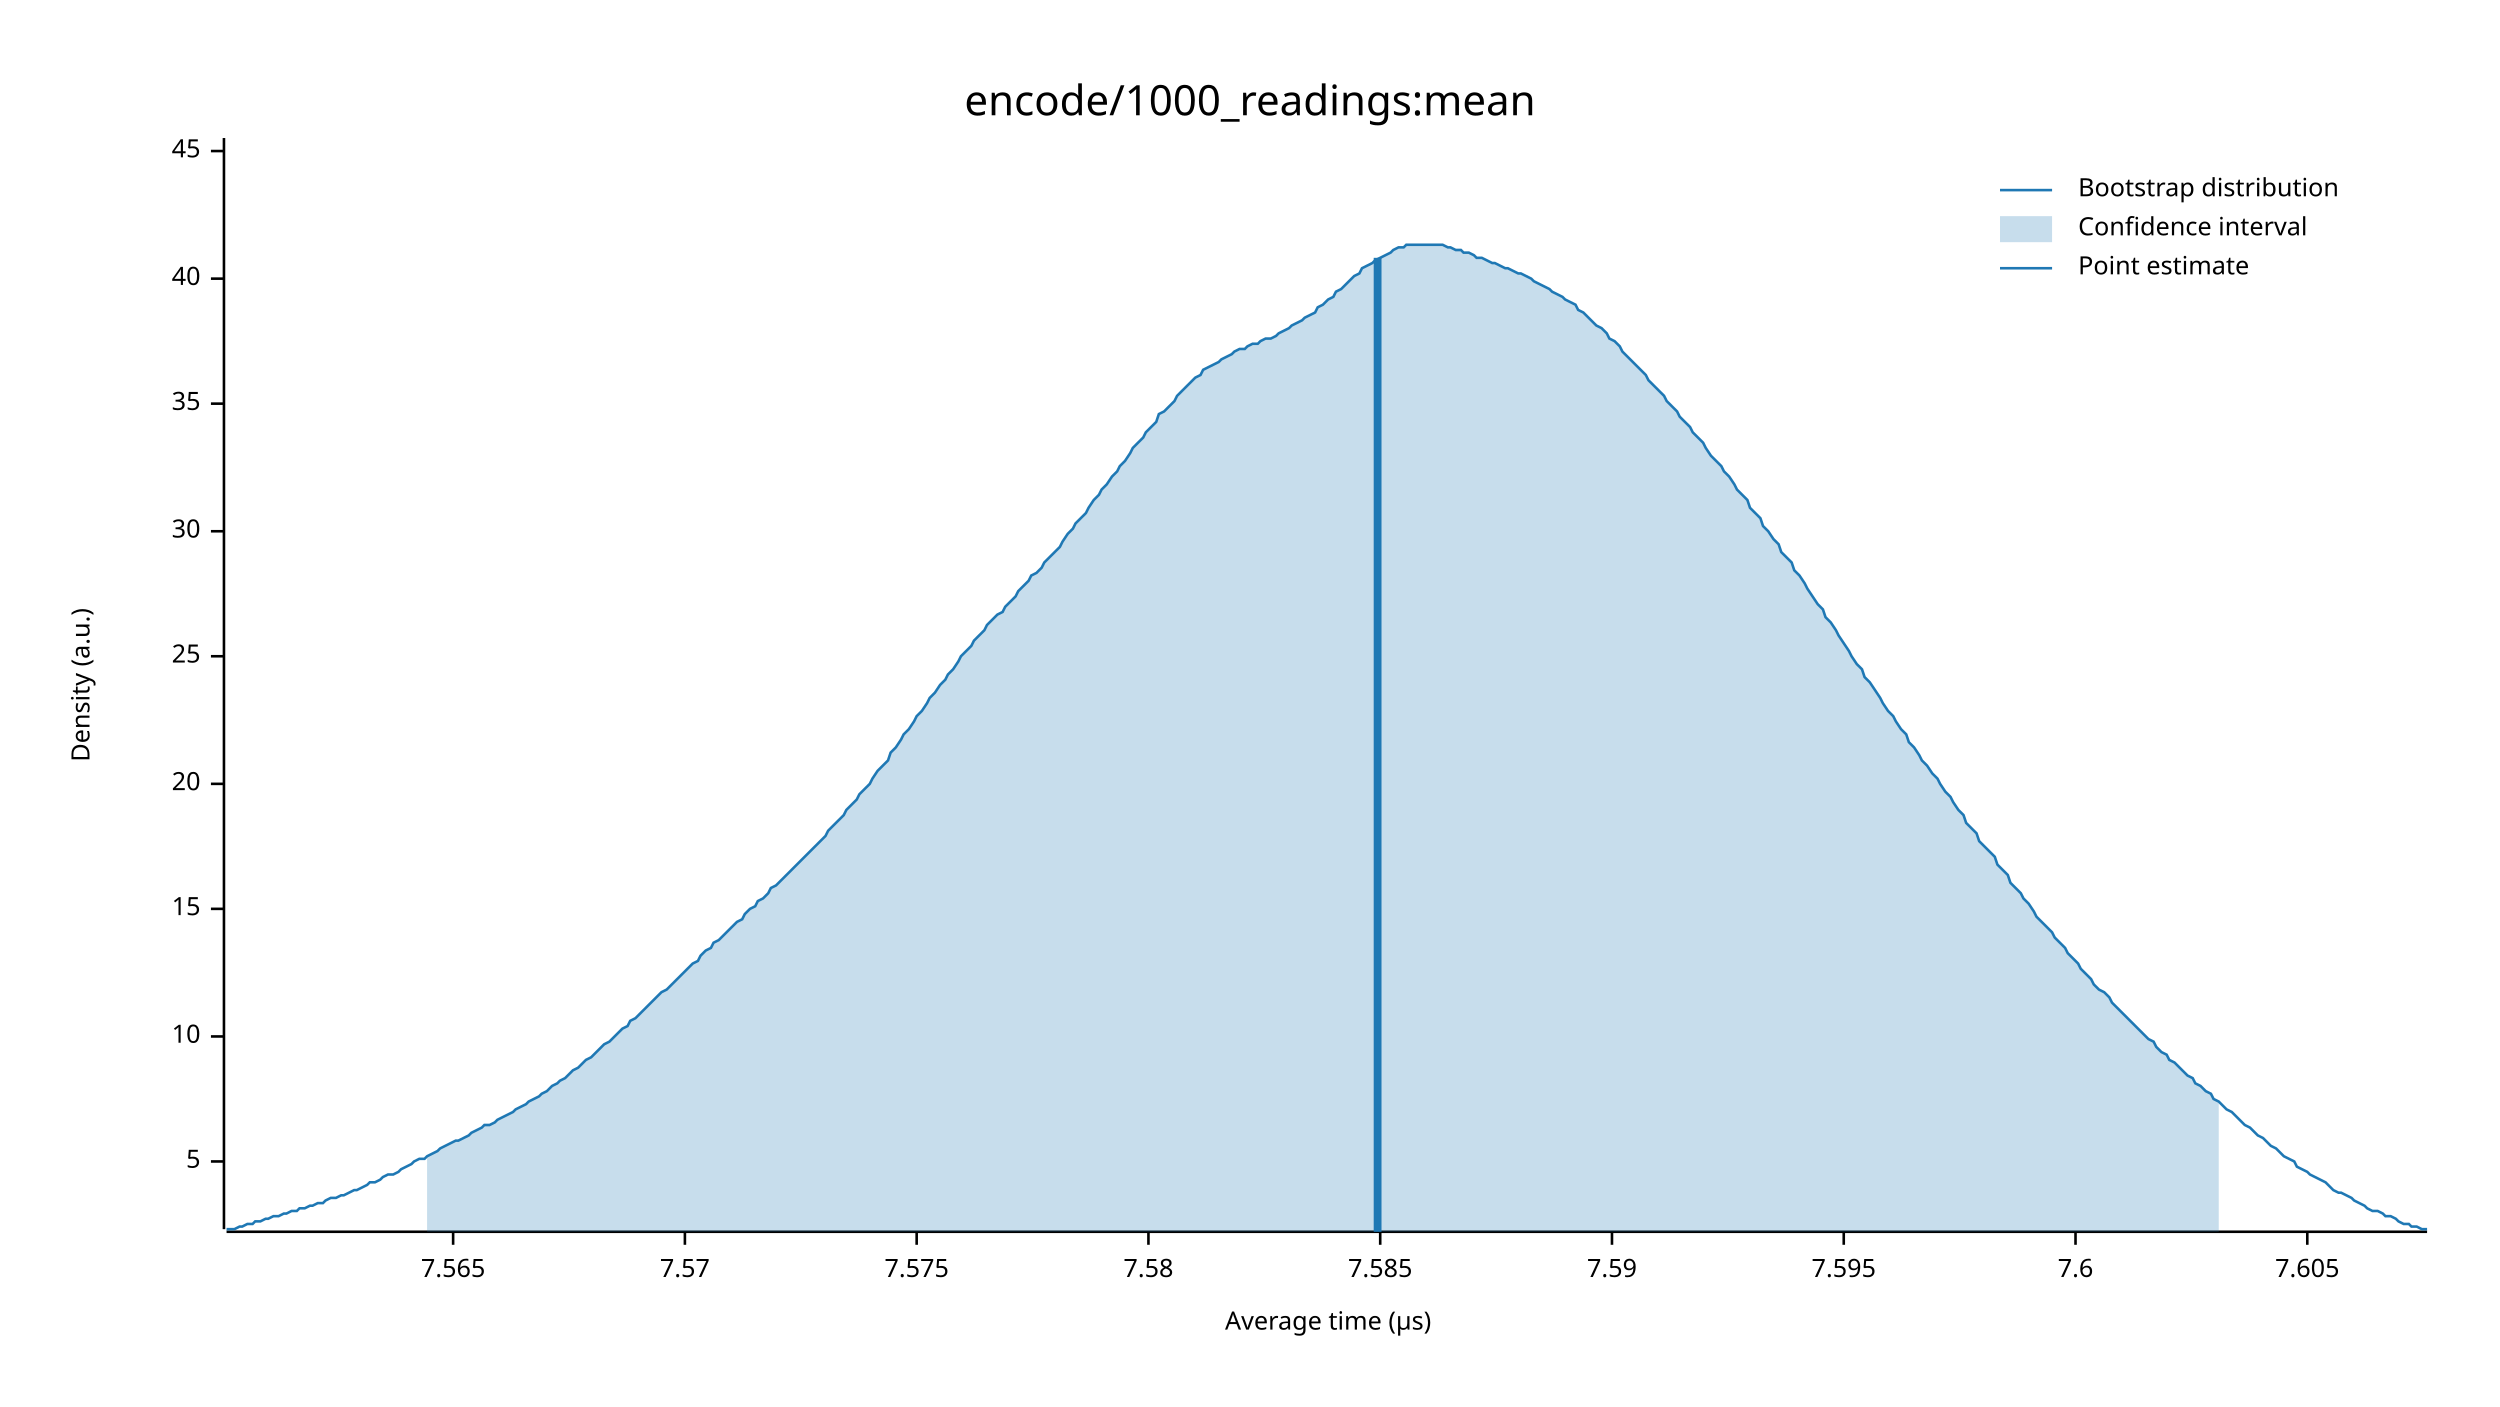
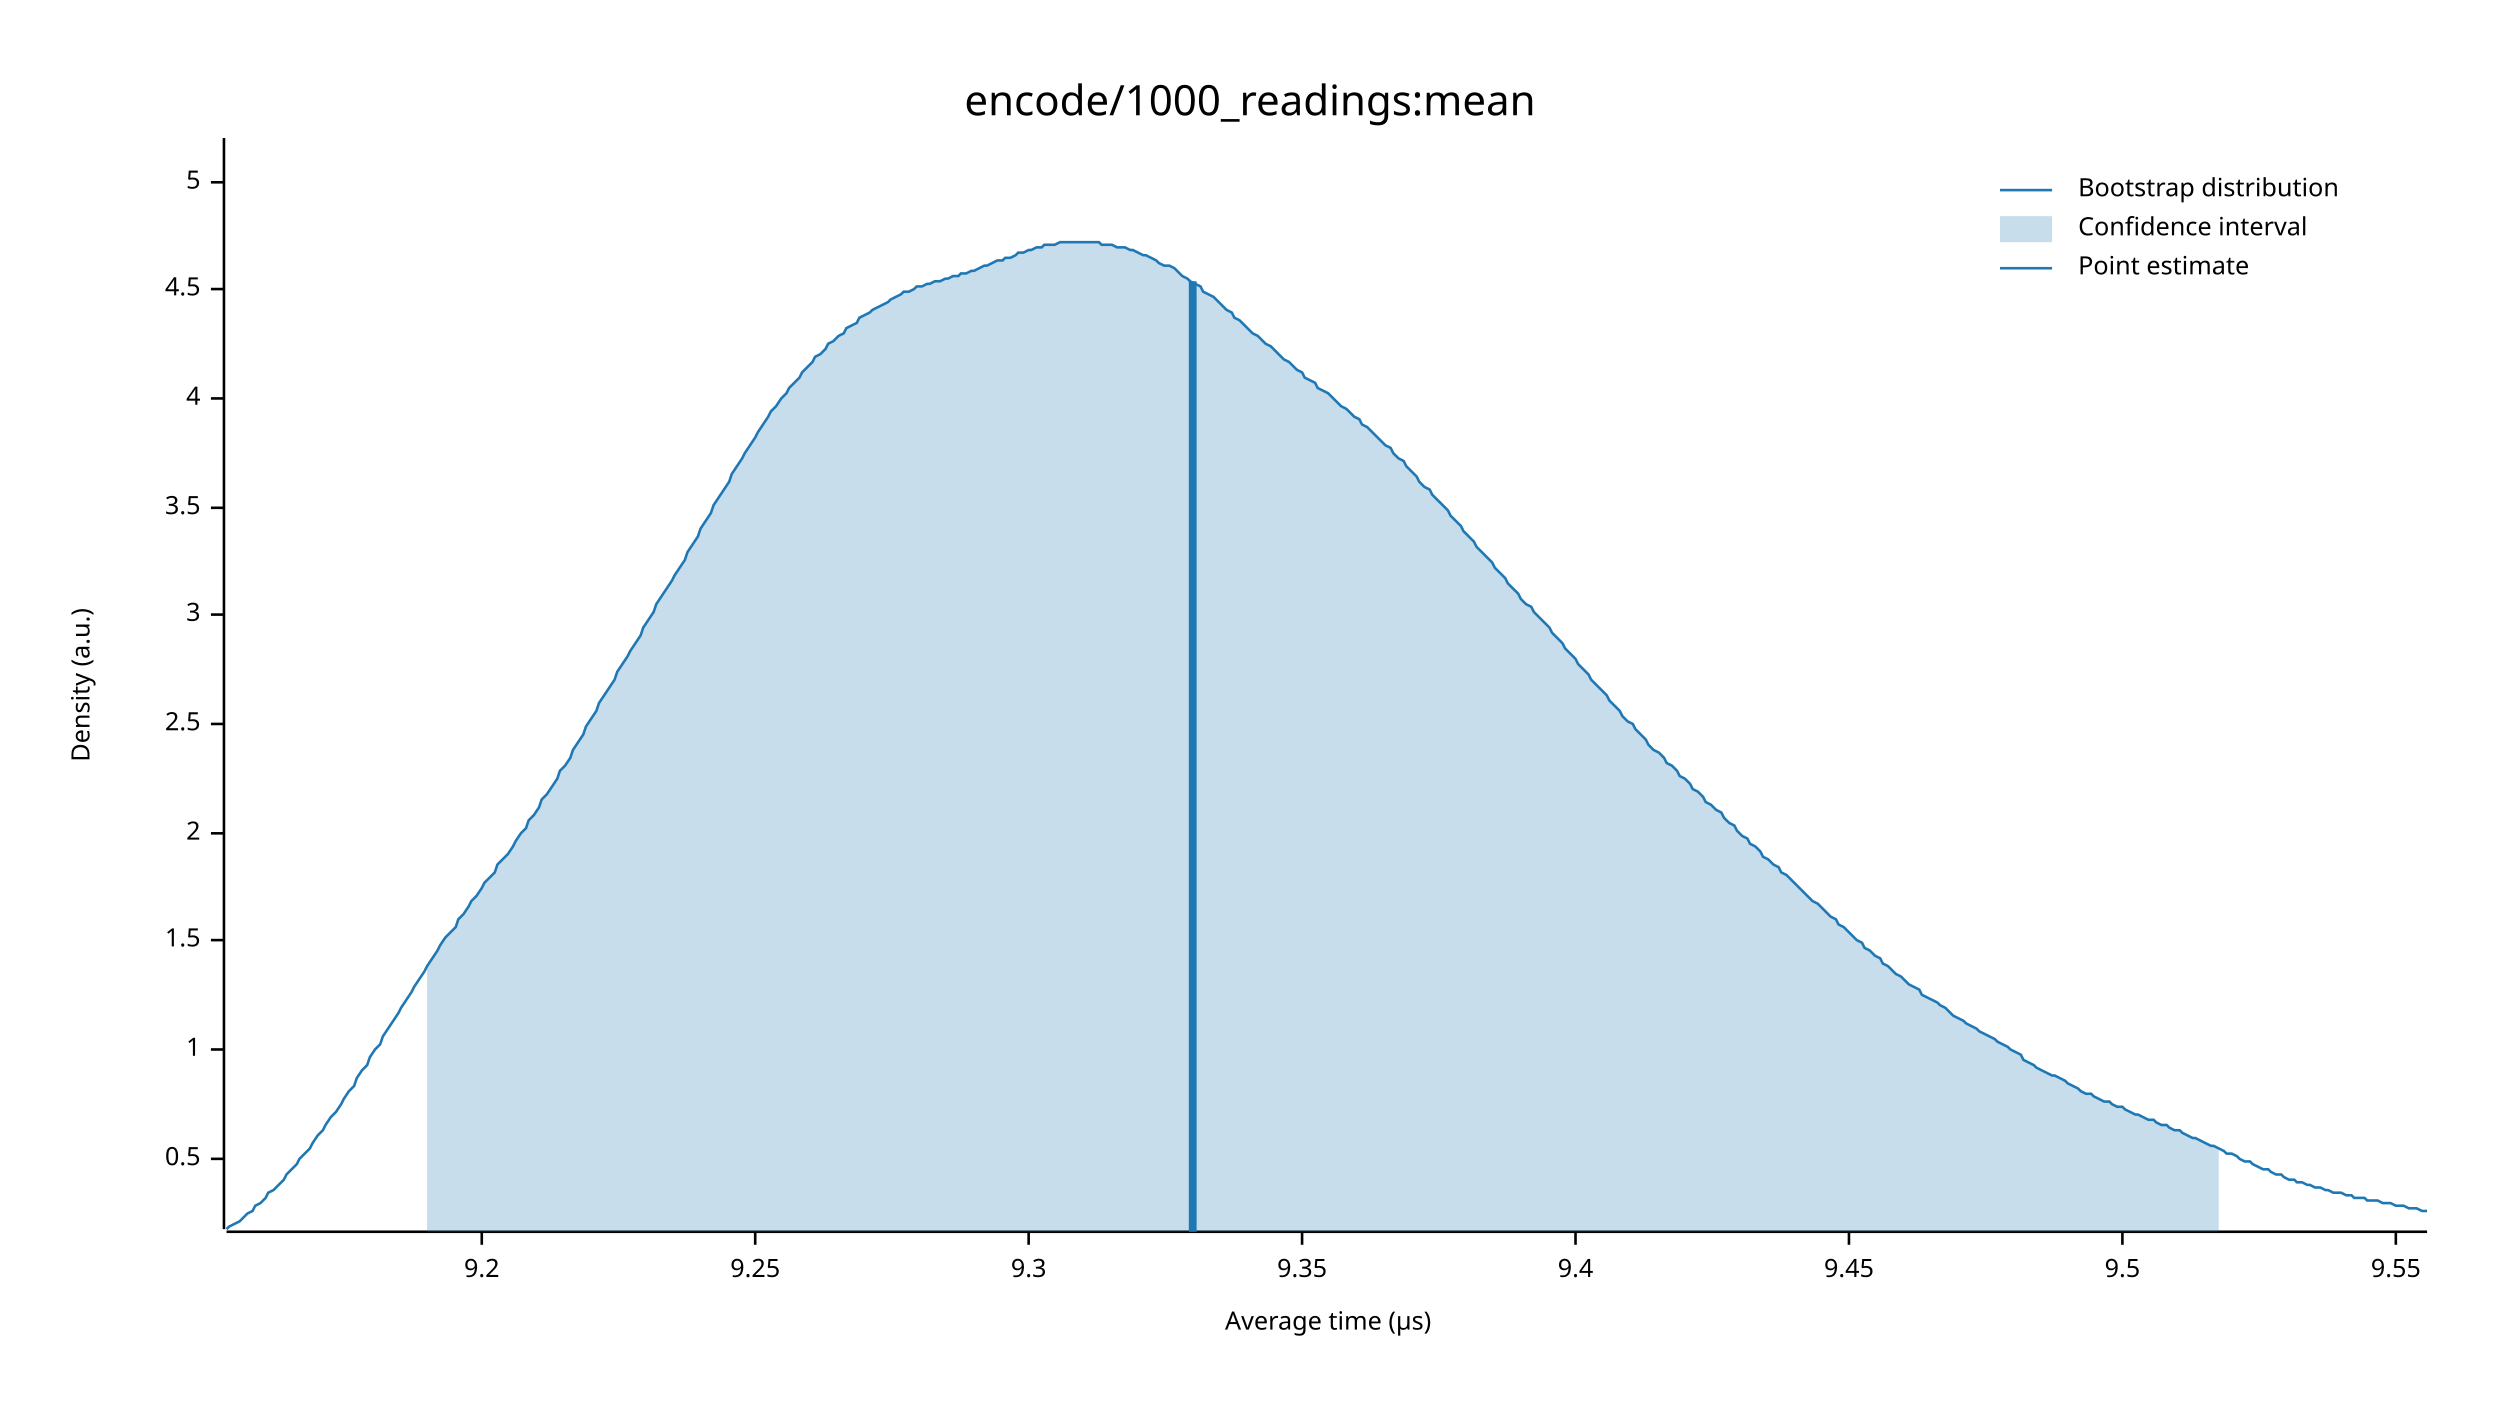
<svg xmlns="http://www.w3.org/2000/svg" width="960" height="540" viewBox="0 0 960 540">
  <text x="480" y="32" dy="0.76em" text-anchor="middle" font-family="sans-serif" font-size="16.129" opacity="1" fill="#000000">
encode/1000_readings:mean
</text>
  <text x="27" y="263" dy="0.76em" text-anchor="middle" font-family="sans-serif" font-size="9.677" opacity="1" fill="#000000" transform="rotate(270, 27, 263)">
Density (a.u.)
</text>
  <text x="510" y="513" dy="-0.5ex" text-anchor="middle" font-family="sans-serif" font-size="9.677" opacity="1" fill="#000000">
Average time (µs)
</text>
  <polyline fill="none" opacity="1" stroke="#000000" stroke-width="1" points="86,53 86,472 " />
-   <text x="77" y="446" dy="0.5ex" text-anchor="end" font-family="sans-serif" font-size="9.677" opacity="1" fill="#000000">
+   <text x="77" y="445" dy="0.5ex" text-anchor="end" font-family="sans-serif" font-size="9.677" opacity="1" fill="#000000">
+ 0.5
+ </text>
+   <polyline fill="none" opacity="1" stroke="#000000" stroke-width="1" points="81,445 86,445 " />
+   <text x="77" y="403" dy="0.5ex" text-anchor="end" font-family="sans-serif" font-size="9.677" opacity="1" fill="#000000">
+ 1
+ </text>
+   <polyline fill="none" opacity="1" stroke="#000000" stroke-width="1" points="81,403 86,403 " />
+   <text x="77" y="361" dy="0.5ex" text-anchor="end" font-family="sans-serif" font-size="9.677" opacity="1" fill="#000000">
+ 1.5
+ </text>
+   <polyline fill="none" opacity="1" stroke="#000000" stroke-width="1" points="81,361 86,361 " />
+   <text x="77" y="320" dy="0.5ex" text-anchor="end" font-family="sans-serif" font-size="9.677" opacity="1" fill="#000000">
+ 2
+ </text>
+   <polyline fill="none" opacity="1" stroke="#000000" stroke-width="1" points="81,320 86,320 " />
+   <text x="77" y="278" dy="0.5ex" text-anchor="end" font-family="sans-serif" font-size="9.677" opacity="1" fill="#000000">
+ 2.5
+ </text>
+   <polyline fill="none" opacity="1" stroke="#000000" stroke-width="1" points="81,278 86,278 " />
+   <text x="77" y="236" dy="0.5ex" text-anchor="end" font-family="sans-serif" font-size="9.677" opacity="1" fill="#000000">
+ 3
+ </text>
+   <polyline fill="none" opacity="1" stroke="#000000" stroke-width="1" points="81,236 86,236 " />
+   <text x="77" y="195" dy="0.5ex" text-anchor="end" font-family="sans-serif" font-size="9.677" opacity="1" fill="#000000">
+ 3.5
+ </text>
+   <polyline fill="none" opacity="1" stroke="#000000" stroke-width="1" points="81,195 86,195 " />
+   <text x="77" y="153" dy="0.5ex" text-anchor="end" font-family="sans-serif" font-size="9.677" opacity="1" fill="#000000">
+ 4
+ </text>
+   <polyline fill="none" opacity="1" stroke="#000000" stroke-width="1" points="81,153 86,153 " />
+   <text x="77" y="111" dy="0.5ex" text-anchor="end" font-family="sans-serif" font-size="9.677" opacity="1" fill="#000000">
+ 4.5
+ </text>
+   <polyline fill="none" opacity="1" stroke="#000000" stroke-width="1" points="81,111 86,111 " />
+   <text x="77" y="70" dy="0.5ex" text-anchor="end" font-family="sans-serif" font-size="9.677" opacity="1" fill="#000000">
5
</text>
-   <polyline fill="none" opacity="1" stroke="#000000" stroke-width="1" points="81,446 86,446 " />
-   <text x="77" y="398" dy="0.5ex" text-anchor="end" font-family="sans-serif" font-size="9.677" opacity="1" fill="#000000">
- 10
+   <polyline fill="none" opacity="1" stroke="#000000" stroke-width="1" points="81,70 86,70 " />
+   <polyline fill="none" opacity="1" stroke="#000000" stroke-width="1" points="87,473 932,473 " />
+   <text x="185" y="483" dy="0.76em" text-anchor="middle" font-family="sans-serif" font-size="9.677" opacity="1" fill="#000000">
+ 9.2
</text>
-   <polyline fill="none" opacity="1" stroke="#000000" stroke-width="1" points="81,398 86,398 " />
-   <text x="77" y="349" dy="0.5ex" text-anchor="end" font-family="sans-serif" font-size="9.677" opacity="1" fill="#000000">
- 15
+   <polyline fill="none" opacity="1" stroke="#000000" stroke-width="1" points="185,473 185,478 " />
+   <text x="290" y="483" dy="0.76em" text-anchor="middle" font-family="sans-serif" font-size="9.677" opacity="1" fill="#000000">
+ 9.25
</text>
-   <polyline fill="none" opacity="1" stroke="#000000" stroke-width="1" points="81,349 86,349 " />
-   <text x="77" y="301" dy="0.5ex" text-anchor="end" font-family="sans-serif" font-size="9.677" opacity="1" fill="#000000">
- 20
+   <polyline fill="none" opacity="1" stroke="#000000" stroke-width="1" points="290,473 290,478 " />
+   <text x="395" y="483" dy="0.76em" text-anchor="middle" font-family="sans-serif" font-size="9.677" opacity="1" fill="#000000">
+ 9.3
</text>
-   <polyline fill="none" opacity="1" stroke="#000000" stroke-width="1" points="81,301 86,301 " />
-   <text x="77" y="252" dy="0.5ex" text-anchor="end" font-family="sans-serif" font-size="9.677" opacity="1" fill="#000000">
- 25
+   <polyline fill="none" opacity="1" stroke="#000000" stroke-width="1" points="395,473 395,478 " />
+   <text x="500" y="483" dy="0.76em" text-anchor="middle" font-family="sans-serif" font-size="9.677" opacity="1" fill="#000000">
+ 9.35
</text>
-   <polyline fill="none" opacity="1" stroke="#000000" stroke-width="1" points="81,252 86,252 " />
-   <text x="77" y="204" dy="0.5ex" text-anchor="end" font-family="sans-serif" font-size="9.677" opacity="1" fill="#000000">
- 30
+   <polyline fill="none" opacity="1" stroke="#000000" stroke-width="1" points="500,473 500,478 " />
+   <text x="605" y="483" dy="0.76em" text-anchor="middle" font-family="sans-serif" font-size="9.677" opacity="1" fill="#000000">
+ 9.4
</text>
-   <polyline fill="none" opacity="1" stroke="#000000" stroke-width="1" points="81,204 86,204 " />
-   <text x="77" y="155" dy="0.5ex" text-anchor="end" font-family="sans-serif" font-size="9.677" opacity="1" fill="#000000">
- 35
+   <polyline fill="none" opacity="1" stroke="#000000" stroke-width="1" points="605,473 605,478 " />
+   <text x="710" y="483" dy="0.76em" text-anchor="middle" font-family="sans-serif" font-size="9.677" opacity="1" fill="#000000">
+ 9.45
</text>
-   <polyline fill="none" opacity="1" stroke="#000000" stroke-width="1" points="81,155 86,155 " />
-   <text x="77" y="107" dy="0.5ex" text-anchor="end" font-family="sans-serif" font-size="9.677" opacity="1" fill="#000000">
- 40
+   <polyline fill="none" opacity="1" stroke="#000000" stroke-width="1" points="710,473 710,478 " />
+   <text x="815" y="483" dy="0.76em" text-anchor="middle" font-family="sans-serif" font-size="9.677" opacity="1" fill="#000000">
+ 9.5
</text>
-   <polyline fill="none" opacity="1" stroke="#000000" stroke-width="1" points="81,107 86,107 " />
-   <text x="77" y="58" dy="0.5ex" text-anchor="end" font-family="sans-serif" font-size="9.677" opacity="1" fill="#000000">
- 45
+   <polyline fill="none" opacity="1" stroke="#000000" stroke-width="1" points="815,473 815,478 " />
+   <text x="920" y="483" dy="0.76em" text-anchor="middle" font-family="sans-serif" font-size="9.677" opacity="1" fill="#000000">
+ 9.55
</text>
-   <polyline fill="none" opacity="1" stroke="#000000" stroke-width="1" points="81,58 86,58 " />
-   <polyline fill="none" opacity="1" stroke="#000000" stroke-width="1" points="87,473 932,473 " />
-   <text x="174" y="483" dy="0.76em" text-anchor="middle" font-family="sans-serif" font-size="9.677" opacity="1" fill="#000000">
- 7.565
- </text>
-   <polyline fill="none" opacity="1" stroke="#000000" stroke-width="1" points="174,473 174,478 " />
-   <text x="263" y="483" dy="0.76em" text-anchor="middle" font-family="sans-serif" font-size="9.677" opacity="1" fill="#000000">
- 7.57
- </text>
-   <polyline fill="none" opacity="1" stroke="#000000" stroke-width="1" points="263,473 263,478 " />
-   <text x="352" y="483" dy="0.76em" text-anchor="middle" font-family="sans-serif" font-size="9.677" opacity="1" fill="#000000">
- 7.575
- </text>
-   <polyline fill="none" opacity="1" stroke="#000000" stroke-width="1" points="352,473 352,478 " />
-   <text x="441" y="483" dy="0.76em" text-anchor="middle" font-family="sans-serif" font-size="9.677" opacity="1" fill="#000000">
- 7.58
- </text>
-   <polyline fill="none" opacity="1" stroke="#000000" stroke-width="1" points="441,473 441,478 " />
-   <text x="530" y="483" dy="0.76em" text-anchor="middle" font-family="sans-serif" font-size="9.677" opacity="1" fill="#000000">
- 7.585
- </text>
-   <polyline fill="none" opacity="1" stroke="#000000" stroke-width="1" points="530,473 530,478 " />
-   <text x="619" y="483" dy="0.76em" text-anchor="middle" font-family="sans-serif" font-size="9.677" opacity="1" fill="#000000">
- 7.59
- </text>
-   <polyline fill="none" opacity="1" stroke="#000000" stroke-width="1" points="619,473 619,478 " />
-   <text x="708" y="483" dy="0.76em" text-anchor="middle" font-family="sans-serif" font-size="9.677" opacity="1" fill="#000000">
- 7.595
- </text>
-   <polyline fill="none" opacity="1" stroke="#000000" stroke-width="1" points="708,473 708,478 " />
-   <text x="797" y="483" dy="0.76em" text-anchor="middle" font-family="sans-serif" font-size="9.677" opacity="1" fill="#000000">
- 7.6
- </text>
-   <polyline fill="none" opacity="1" stroke="#000000" stroke-width="1" points="797,473 797,478 " />
-   <text x="886" y="483" dy="0.76em" text-anchor="middle" font-family="sans-serif" font-size="9.677" opacity="1" fill="#000000">
- 7.605
- </text>
-   <polyline fill="none" opacity="1" stroke="#000000" stroke-width="1" points="886,473 886,478 " />
-   <polyline fill="none" opacity="1" stroke="#1F78B4" stroke-width="1" points="87,472 88,472 90,472 92,471 93,471 95,470 97,470 98,469 100,469 102,468 103,468 105,467 107,467 109,466 110,466 112,465 114,465 115,464 117,464 119,463 120,463 122,462 124,462 125,461 127,460 129,460 131,459 132,459 134,458 136,457 137,457 139,456 141,455 142,454 144,454 146,453 147,452 149,451 151,451 153,450 154,449 156,448 158,447 159,446 161,445 163,445 164,444 166,443 168,442 169,441 171,440 173,439 175,438 176,438 178,437 180,436 181,435 183,434 185,433 186,432 188,432 190,431 191,430 193,429 195,428 197,427 198,426 200,425 202,424 203,423 205,422 207,421 208,420 210,419 212,417 214,416 215,415 217,414 219,412 220,411 222,410 224,408 225,407 227,406 229,404 230,403 232,401 234,400 236,398 237,397 239,395 241,394 242,392 244,391 246,389 247,388 249,386 251,384 252,383 254,381 256,380 258,378 259,377 261,375 263,373 264,372 266,370 268,369 269,367 271,365 273,364 274,362 276,361 278,359 280,357 281,356 283,354 285,353 286,351 288,349 290,348 291,346 293,345 295,343 296,341 298,340 300,338 302,336 303,335 305,333 307,331 308,330 310,328 312,326 313,325 315,323 317,321 318,319 320,317 322,315 324,313 325,311 327,309 329,307 330,305 332,303 334,301 335,299 337,296 339,294 341,292 342,289 344,287 346,284 347,282 349,280 351,277 352,275 354,273 356,270 357,268 359,266 361,263 363,261 364,259 366,257 368,254 369,252 371,250 373,248 374,246 376,244 378,242 379,240 381,238 383,236 385,235 386,233 388,231 390,229 391,227 393,225 395,223 396,221 398,220 400,218 401,216 403,214 405,212 407,210 408,208 410,205 412,203 413,201 415,199 417,197 418,195 420,192 422,190 423,188 425,186 427,183 429,181 430,179 432,177 434,174 435,172 437,170 439,168 440,166 442,164 444,162 445,159 447,158 449,156 451,154 452,152 454,150 456,148 457,147 459,145 461,144 462,142 464,141 466,140 468,139 469,138 471,137 473,136 474,135 476,134 478,134 479,133 481,132 483,132 484,131 486,130 488,130 490,129 491,128 493,127 495,126 496,125 498,124 500,123 501,122 503,121 505,120 506,118 508,117 510,115 512,114 513,112 515,111 517,109 518,108 520,106 522,105 523,103 525,102 527,101 528,100 530,99 532,98 534,97 535,96 537,95 539,95 540,94 542,94 544,94 545,94 547,94 549,94 550,94 552,94 554,94 556,95 557,95 559,96 561,96 562,97 564,97 566,98 567,99 569,99 571,100 573,101 574,101 576,102 578,103 579,103 581,104 583,105 584,105 586,106 588,107 589,108 591,109 593,110 595,111 596,112 598,113 600,114 601,115 603,116 605,117 606,119 608,120 610,122 611,123 613,125 615,126 617,128 618,130 620,131 622,133 623,135 625,137 627,139 628,140 630,142 632,144 633,146 635,148 637,150 639,152 640,154 642,156 644,158 645,160 647,162 649,164 650,166 652,168 654,170 655,172 657,175 659,177 661,179 662,181 664,183 666,186 667,188 669,190 671,192 672,195 674,197 676,199 677,202 679,204 681,207 683,209 684,212 686,214 688,216 689,219 691,221 693,224 694,226 696,229 698,232 700,234 701,237 703,239 705,242 706,244 708,247 710,250 711,252 713,255 715,257 716,260 718,262 720,265 722,268 723,270 725,273 727,275 728,277 730,280 732,282 733,285 735,287 737,290 738,292 740,294 742,297 744,299 745,301 747,304 749,306 750,308 752,311 754,313 755,316 757,318 759,320 760,323 762,325 764,327 766,329 767,332 769,334 771,336 772,339 774,341 776,343 777,345 779,347 781,350 782,352 784,354 786,356 788,358 789,360 791,362 793,364 794,366 796,368 798,370 799,372 801,374 803,376 804,378 806,380 808,381 810,383 811,385 813,387 815,389 816,390 818,392 820,394 821,395 823,397 825,399 827,400 828,402 830,404 832,405 833,407 835,408 837,410 838,411 840,413 842,414 843,416 845,417 847,419 849,420 850,422 852,423 854,425 855,426 857,427 859,429 860,430 862,432 864,433 865,434 867,436 869,437 871,439 872,440 874,441 876,443 877,444 879,445 881,446 882,448 884,449 886,450 887,451 889,452 891,453 893,454 894,455 896,457 898,458 899,458 901,459 903,460 904,461 906,462 908,463 909,464 911,465 913,465 915,466 916,467 918,467 920,468 921,469 923,470 925,470 926,471 928,471 930,472 932,472 " />
-   <polygon opacity="0.25" fill="#1F78B4" points="164,444 166,443 168,442 169,441 171,440 173,439 175,438 176,438 178,437 180,436 181,435 183,434 185,433 186,432 188,432 190,431 191,430 193,429 195,428 197,427 198,426 200,425 202,424 203,423 205,422 207,421 208,420 210,419 212,417 214,416 215,415 217,414 219,412 220,411 222,410 224,408 225,407 227,406 229,404 230,403 232,401 234,400 236,398 237,397 239,395 241,394 242,392 244,391 246,389 247,388 249,386 251,384 252,383 254,381 256,380 258,378 259,377 261,375 263,373 264,372 266,370 268,369 269,367 271,365 273,364 274,362 276,361 278,359 280,357 281,356 283,354 285,353 286,351 288,349 290,348 291,346 293,345 295,343 296,341 298,340 300,338 302,336 303,335 305,333 307,331 308,330 310,328 312,326 313,325 315,323 317,321 318,319 320,317 322,315 324,313 325,311 327,309 329,307 330,305 332,303 334,301 335,299 337,296 339,294 341,292 342,289 344,287 346,284 347,282 349,280 351,277 352,275 354,273 356,270 357,268 359,266 361,263 363,261 364,259 366,257 368,254 369,252 371,250 373,248 374,246 376,244 378,242 379,240 381,238 383,236 385,235 386,233 388,231 390,229 391,227 393,225 395,223 396,221 398,220 400,218 401,216 403,214 405,212 407,210 408,208 410,205 412,203 413,201 415,199 417,197 418,195 420,192 422,190 423,188 425,186 427,183 429,181 430,179 432,177 434,174 435,172 437,170 439,168 440,166 442,164 444,162 445,159 447,158 449,156 451,154 452,152 454,150 456,148 457,147 459,145 461,144 462,142 464,141 466,140 468,139 469,138 471,137 473,136 474,135 476,134 478,134 479,133 481,132 483,132 484,131 486,130 488,130 490,129 491,128 493,127 495,126 496,125 498,124 500,123 501,122 503,121 505,120 506,118 508,117 510,115 512,114 513,112 515,111 517,109 518,108 520,106 522,105 523,103 525,102 527,101 528,100 530,99 532,98 534,97 535,96 537,95 539,95 540,94 542,94 544,94 545,94 547,94 549,94 550,94 552,94 554,94 556,95 557,95 559,96 561,96 562,97 564,97 566,98 567,99 569,99 571,100 573,101 574,101 576,102 578,103 579,103 581,104 583,105 584,105 586,106 588,107 589,108 591,109 593,110 595,111 596,112 598,113 600,114 601,115 603,116 605,117 606,119 608,120 610,122 611,123 613,125 615,126 617,128 618,130 620,131 622,133 623,135 625,137 627,139 628,140 630,142 632,144 633,146 635,148 637,150 639,152 640,154 642,156 644,158 645,160 647,162 649,164 650,166 652,168 654,170 655,172 657,175 659,177 661,179 662,181 664,183 666,186 667,188 669,190 671,192 672,195 674,197 676,199 677,202 679,204 681,207 683,209 684,212 686,214 688,216 689,219 691,221 693,224 694,226 696,229 698,232 700,234 701,237 703,239 705,242 706,244 708,247 710,250 711,252 713,255 715,257 716,260 718,262 720,265 722,268 723,270 725,273 727,275 728,277 730,280 732,282 733,285 735,287 737,290 738,292 740,294 742,297 744,299 745,301 747,304 749,306 750,308 752,311 754,313 755,316 757,318 759,320 760,323 762,325 764,327 766,329 767,332 769,334 771,336 772,339 774,341 776,343 777,345 779,347 781,350 782,352 784,354 786,356 788,358 789,360 791,362 793,364 794,366 796,368 798,370 799,372 801,374 803,376 804,378 806,380 808,381 810,383 811,385 813,387 815,389 816,390 818,392 820,394 821,395 823,397 825,399 827,400 828,402 830,404 832,405 833,407 835,408 837,410 838,411 840,413 842,414 843,416 845,417 847,419 849,420 850,422 852,423 852,473 164,473 " />
-   <polyline fill="none" opacity="1" stroke="#1F78B4" stroke-width="3" points="529,473 529,99 " />
+   <polyline fill="none" opacity="1" stroke="#000000" stroke-width="1" points="920,473 920,478 " />
+   <polyline fill="none" opacity="1" stroke="#1F78B4" stroke-width="1" points="87,472 88,471 90,470 92,469 93,468 95,466 97,465 98,463 100,462 102,460 103,458 105,457 107,455 109,453 110,451 112,449 114,447 115,445 117,443 119,441 120,439 122,436 124,434 125,432 127,429 129,427 131,424 132,422 134,419 136,417 137,414 139,411 141,409 142,406 144,403 146,401 147,398 149,395 151,392 153,389 154,387 156,384 158,381 159,379 161,376 163,373 164,371 166,368 168,365 169,363 171,360 173,358 175,356 176,353 178,351 180,348 181,346 183,344 185,341 186,339 188,337 190,335 191,332 193,330 195,328 197,325 198,323 200,320 202,318 203,315 205,313 207,310 208,307 210,305 212,302 214,299 215,296 217,294 219,291 220,288 222,285 224,282 225,279 227,276 229,273 230,270 232,267 234,264 236,261 237,258 239,255 241,252 242,250 244,247 246,244 247,241 249,238 251,235 252,232 254,229 256,226 258,223 259,221 261,218 263,215 264,212 266,209 268,206 269,203 271,200 273,197 274,194 276,191 278,188 280,185 281,182 283,179 285,176 286,174 288,171 290,168 291,166 293,163 295,160 296,158 298,156 300,153 302,151 303,149 305,147 307,145 308,143 310,141 312,139 313,137 315,136 317,134 318,132 320,131 322,129 324,128 325,126 327,125 329,124 330,122 332,121 334,120 335,119 337,118 339,117 341,116 342,115 344,114 346,113 347,112 349,112 351,111 352,110 354,110 356,109 357,109 359,108 361,108 363,107 364,107 366,106 368,106 369,105 371,105 373,104 374,104 376,103 378,102 379,102 381,101 383,100 385,100 386,99 388,99 390,98 391,97 393,97 395,96 396,96 398,95 400,95 401,94 403,94 405,94 407,93 408,93 410,93 412,93 413,93 415,93 417,93 418,93 420,93 422,93 423,94 425,94 427,94 429,95 430,95 432,95 434,96 435,96 437,97 439,98 440,98 442,99 444,100 445,101 447,102 449,102 451,103 452,104 454,106 456,107 457,108 459,109 461,110 462,112 464,113 466,114 468,116 469,117 471,119 473,120 474,122 476,123 478,125 479,126 481,128 483,129 484,130 486,132 488,133 490,135 491,136 493,138 495,139 496,140 498,142 500,143 501,145 503,146 505,147 506,149 508,150 510,151 512,153 513,154 515,156 517,157 518,158 520,160 522,161 523,163 525,164 527,166 528,167 530,169 532,171 534,172 535,174 537,176 539,177 540,179 542,181 544,183 545,185 547,187 549,188 550,190 552,192 554,194 556,196 557,198 559,200 561,202 562,204 564,206 566,208 567,210 569,212 571,214 573,216 574,218 576,220 578,222 579,224 581,226 583,228 584,230 586,232 588,233 589,235 591,237 593,239 595,241 596,243 598,245 600,247 601,249 603,251 605,253 606,255 608,257 610,259 611,261 613,263 615,265 617,267 618,269 620,271 622,273 623,275 625,277 627,278 628,280 630,282 632,284 633,286 635,288 637,289 639,291 640,293 642,294 644,296 645,298 647,299 649,301 650,303 652,304 654,306 655,308 657,309 659,311 661,312 662,314 664,316 666,317 667,319 669,321 671,322 672,324 674,325 676,327 677,329 679,330 681,332 683,333 684,335 686,336 688,338 689,339 691,341 693,343 694,344 696,346 698,347 700,349 701,350 703,352 705,353 706,355 708,356 710,358 711,359 713,361 715,362 716,364 718,365 720,367 722,368 723,370 725,371 727,373 728,374 730,375 732,377 733,378 735,379 737,380 738,382 740,383 742,384 744,385 745,386 747,387 749,389 750,390 752,391 754,392 755,393 757,394 759,395 760,396 762,397 764,398 766,399 767,400 769,401 771,402 772,403 774,404 776,405 777,407 779,408 781,409 782,410 784,411 786,412 788,413 789,413 791,414 793,415 794,416 796,417 798,418 799,419 801,420 803,420 804,421 806,422 808,423 810,423 811,424 813,425 815,425 816,426 818,427 820,428 821,428 823,429 825,430 827,430 828,431 830,432 832,432 833,433 835,434 837,434 838,435 840,436 842,437 843,437 845,438 847,439 849,440 850,440 852,441 854,442 855,443 857,443 859,444 860,445 862,446 864,446 865,447 867,448 869,449 871,449 872,450 874,451 876,451 877,452 879,453 881,453 882,454 884,454 886,455 887,455 889,456 891,456 893,457 894,457 896,458 898,458 899,458 901,459 903,459 904,460 906,460 908,460 909,461 911,461 913,461 915,462 916,462 918,462 920,463 921,463 923,463 925,464 926,464 928,464 930,465 932,465 " />
+   <polygon opacity="0.25" fill="#1F78B4" points="164,371 166,368 168,365 169,363 171,360 173,358 175,356 176,353 178,351 180,348 181,346 183,344 185,341 186,339 188,337 190,335 191,332 193,330 195,328 197,325 198,323 200,320 202,318 203,315 205,313 207,310 208,307 210,305 212,302 214,299 215,296 217,294 219,291 220,288 222,285 224,282 225,279 227,276 229,273 230,270 232,267 234,264 236,261 237,258 239,255 241,252 242,250 244,247 246,244 247,241 249,238 251,235 252,232 254,229 256,226 258,223 259,221 261,218 263,215 264,212 266,209 268,206 269,203 271,200 273,197 274,194 276,191 278,188 280,185 281,182 283,179 285,176 286,174 288,171 290,168 291,166 293,163 295,160 296,158 298,156 300,153 302,151 303,149 305,147 307,145 308,143 310,141 312,139 313,137 315,136 317,134 318,132 320,131 322,129 324,128 325,126 327,125 329,124 330,122 332,121 334,120 335,119 337,118 339,117 341,116 342,115 344,114 346,113 347,112 349,112 351,111 352,110 354,110 356,109 357,109 359,108 361,108 363,107 364,107 366,106 368,106 369,105 371,105 373,104 374,104 376,103 378,102 379,102 381,101 383,100 385,100 386,99 388,99 390,98 391,97 393,97 395,96 396,96 398,95 400,95 401,94 403,94 405,94 407,93 408,93 410,93 412,93 413,93 415,93 417,93 418,93 420,93 422,93 423,94 425,94 427,94 429,95 430,95 432,95 434,96 435,96 437,97 439,98 440,98 442,99 444,100 445,101 447,102 449,102 451,103 452,104 454,106 456,107 457,108 459,109 461,110 462,112 464,113 466,114 468,116 469,117 471,119 473,120 474,122 476,123 478,125 479,126 481,128 483,129 484,130 486,132 488,133 490,135 491,136 493,138 495,139 496,140 498,142 500,143 501,145 503,146 505,147 506,149 508,150 510,151 512,153 513,154 515,156 517,157 518,158 520,160 522,161 523,163 525,164 527,166 528,167 530,169 532,171 534,172 535,174 537,176 539,177 540,179 542,181 544,183 545,185 547,187 549,188 550,190 552,192 554,194 556,196 557,198 559,200 561,202 562,204 564,206 566,208 567,210 569,212 571,214 573,216 574,218 576,220 578,222 579,224 581,226 583,228 584,230 586,232 588,233 589,235 591,237 593,239 595,241 596,243 598,245 600,247 601,249 603,251 605,253 606,255 608,257 610,259 611,261 613,263 615,265 617,267 618,269 620,271 622,273 623,275 625,277 627,278 628,280 630,282 632,284 633,286 635,288 637,289 639,291 640,293 642,294 644,296 645,298 647,299 649,301 650,303 652,304 654,306 655,308 657,309 659,311 661,312 662,314 664,316 666,317 667,319 669,321 671,322 672,324 674,325 676,327 677,329 679,330 681,332 683,333 684,335 686,336 688,338 689,339 691,341 693,343 694,344 696,346 698,347 700,349 701,350 703,352 705,353 706,355 708,356 710,358 711,359 713,361 715,362 716,364 718,365 720,367 722,368 723,370 725,371 727,373 728,374 730,375 732,377 733,378 735,379 737,380 738,382 740,383 742,384 744,385 745,386 747,387 749,389 750,390 752,391 754,392 755,393 757,394 759,395 760,396 762,397 764,398 766,399 767,400 769,401 771,402 772,403 774,404 776,405 777,407 779,408 781,409 782,410 784,411 786,412 788,413 789,413 791,414 793,415 794,416 796,417 798,418 799,419 801,420 803,420 804,421 806,422 808,423 810,423 811,424 813,425 815,425 816,426 818,427 820,428 821,428 823,429 825,430 827,430 828,431 830,432 832,432 833,433 835,434 837,434 838,435 840,436 842,437 843,437 845,438 847,439 849,440 850,440 852,441 852,473 164,473 " />
+   <polyline fill="none" opacity="1" stroke="#1F78B4" stroke-width="3" points="458,473 458,108 " />
  <text x="798" y="68" dy="0.76em" text-anchor="start" font-family="sans-serif" font-size="9.677" opacity="1" fill="#000000">
Bootstrap distribution
</text>
  <text x="798" y="83" dy="0.76em" text-anchor="start" font-family="sans-serif" font-size="9.677" opacity="1" fill="#000000">
Confidence interval
</text>
  <text x="798" y="98" dy="0.76em" text-anchor="start" font-family="sans-serif" font-size="9.677" opacity="1" fill="#000000">
Point estimate
</text>
  <polyline fill="none" opacity="1" stroke="#1F78B4" stroke-width="1" points="768,73 788,73 " />
  <rect x="768" y="83" width="20" height="10" opacity="0.25" fill="#1F78B4" stroke="none" />
  <polyline fill="none" opacity="1" stroke="#1F78B4" stroke-width="1" points="768,103 788,103 " />
</svg>
